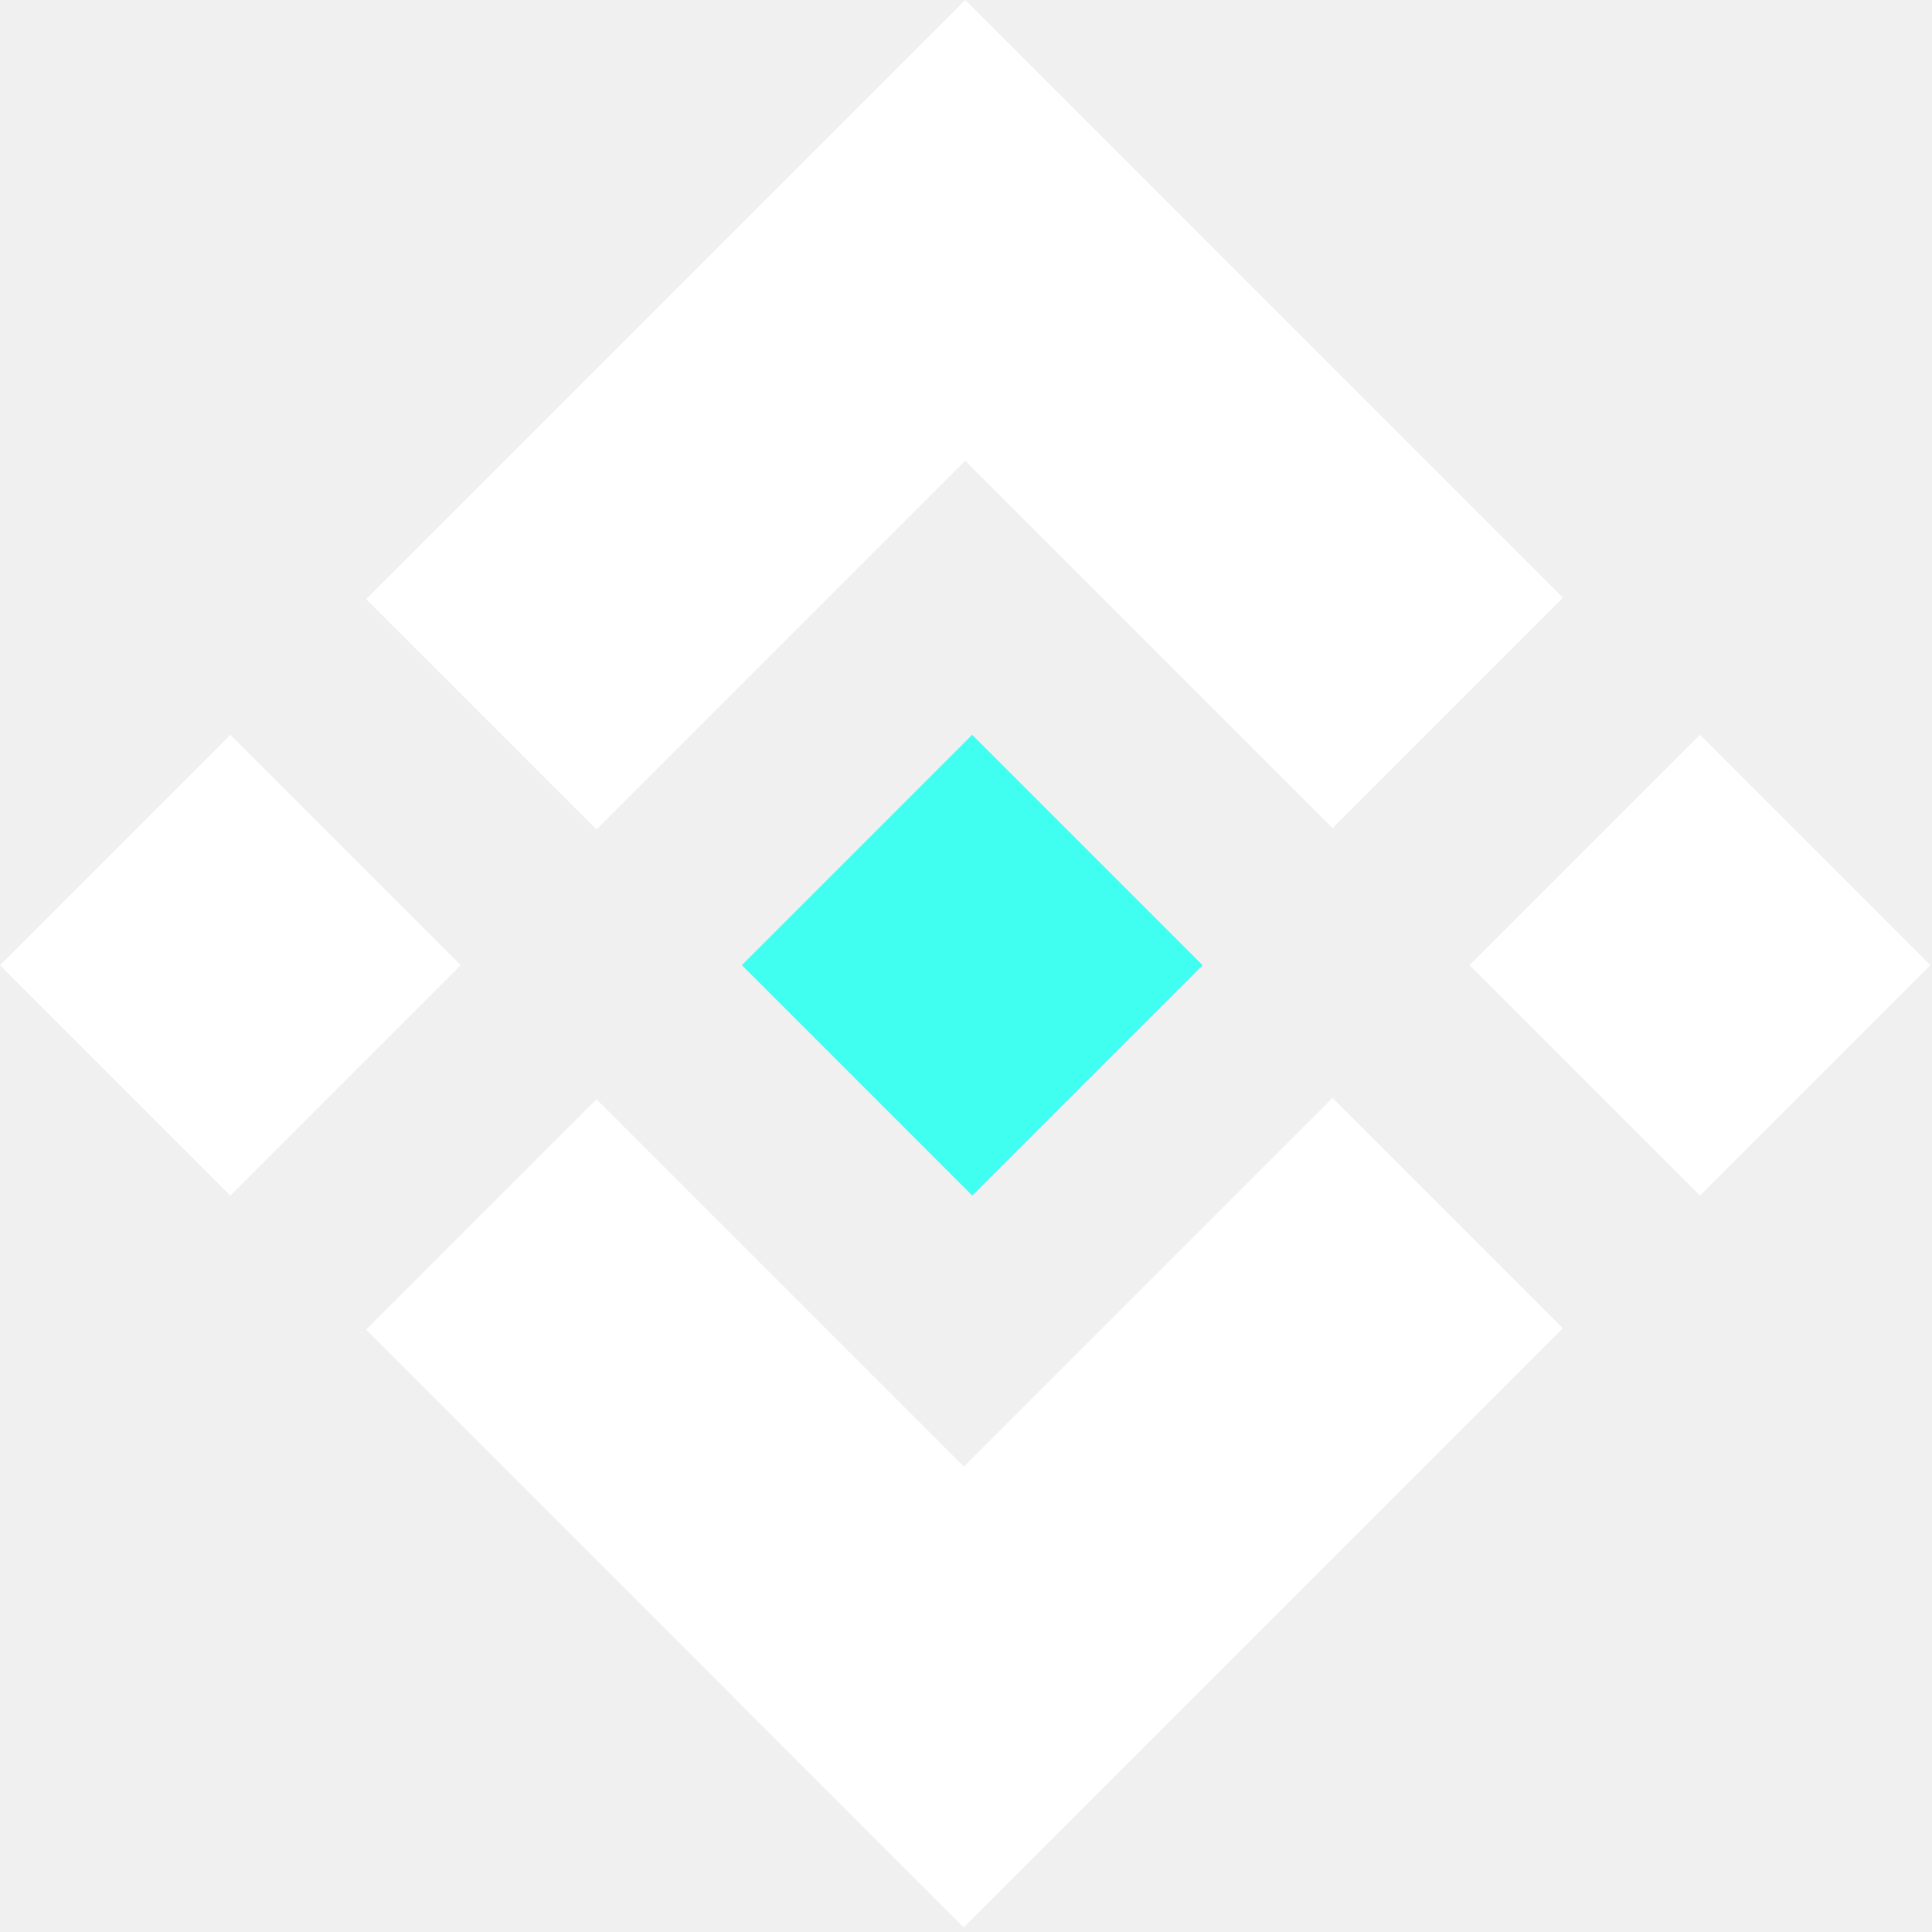
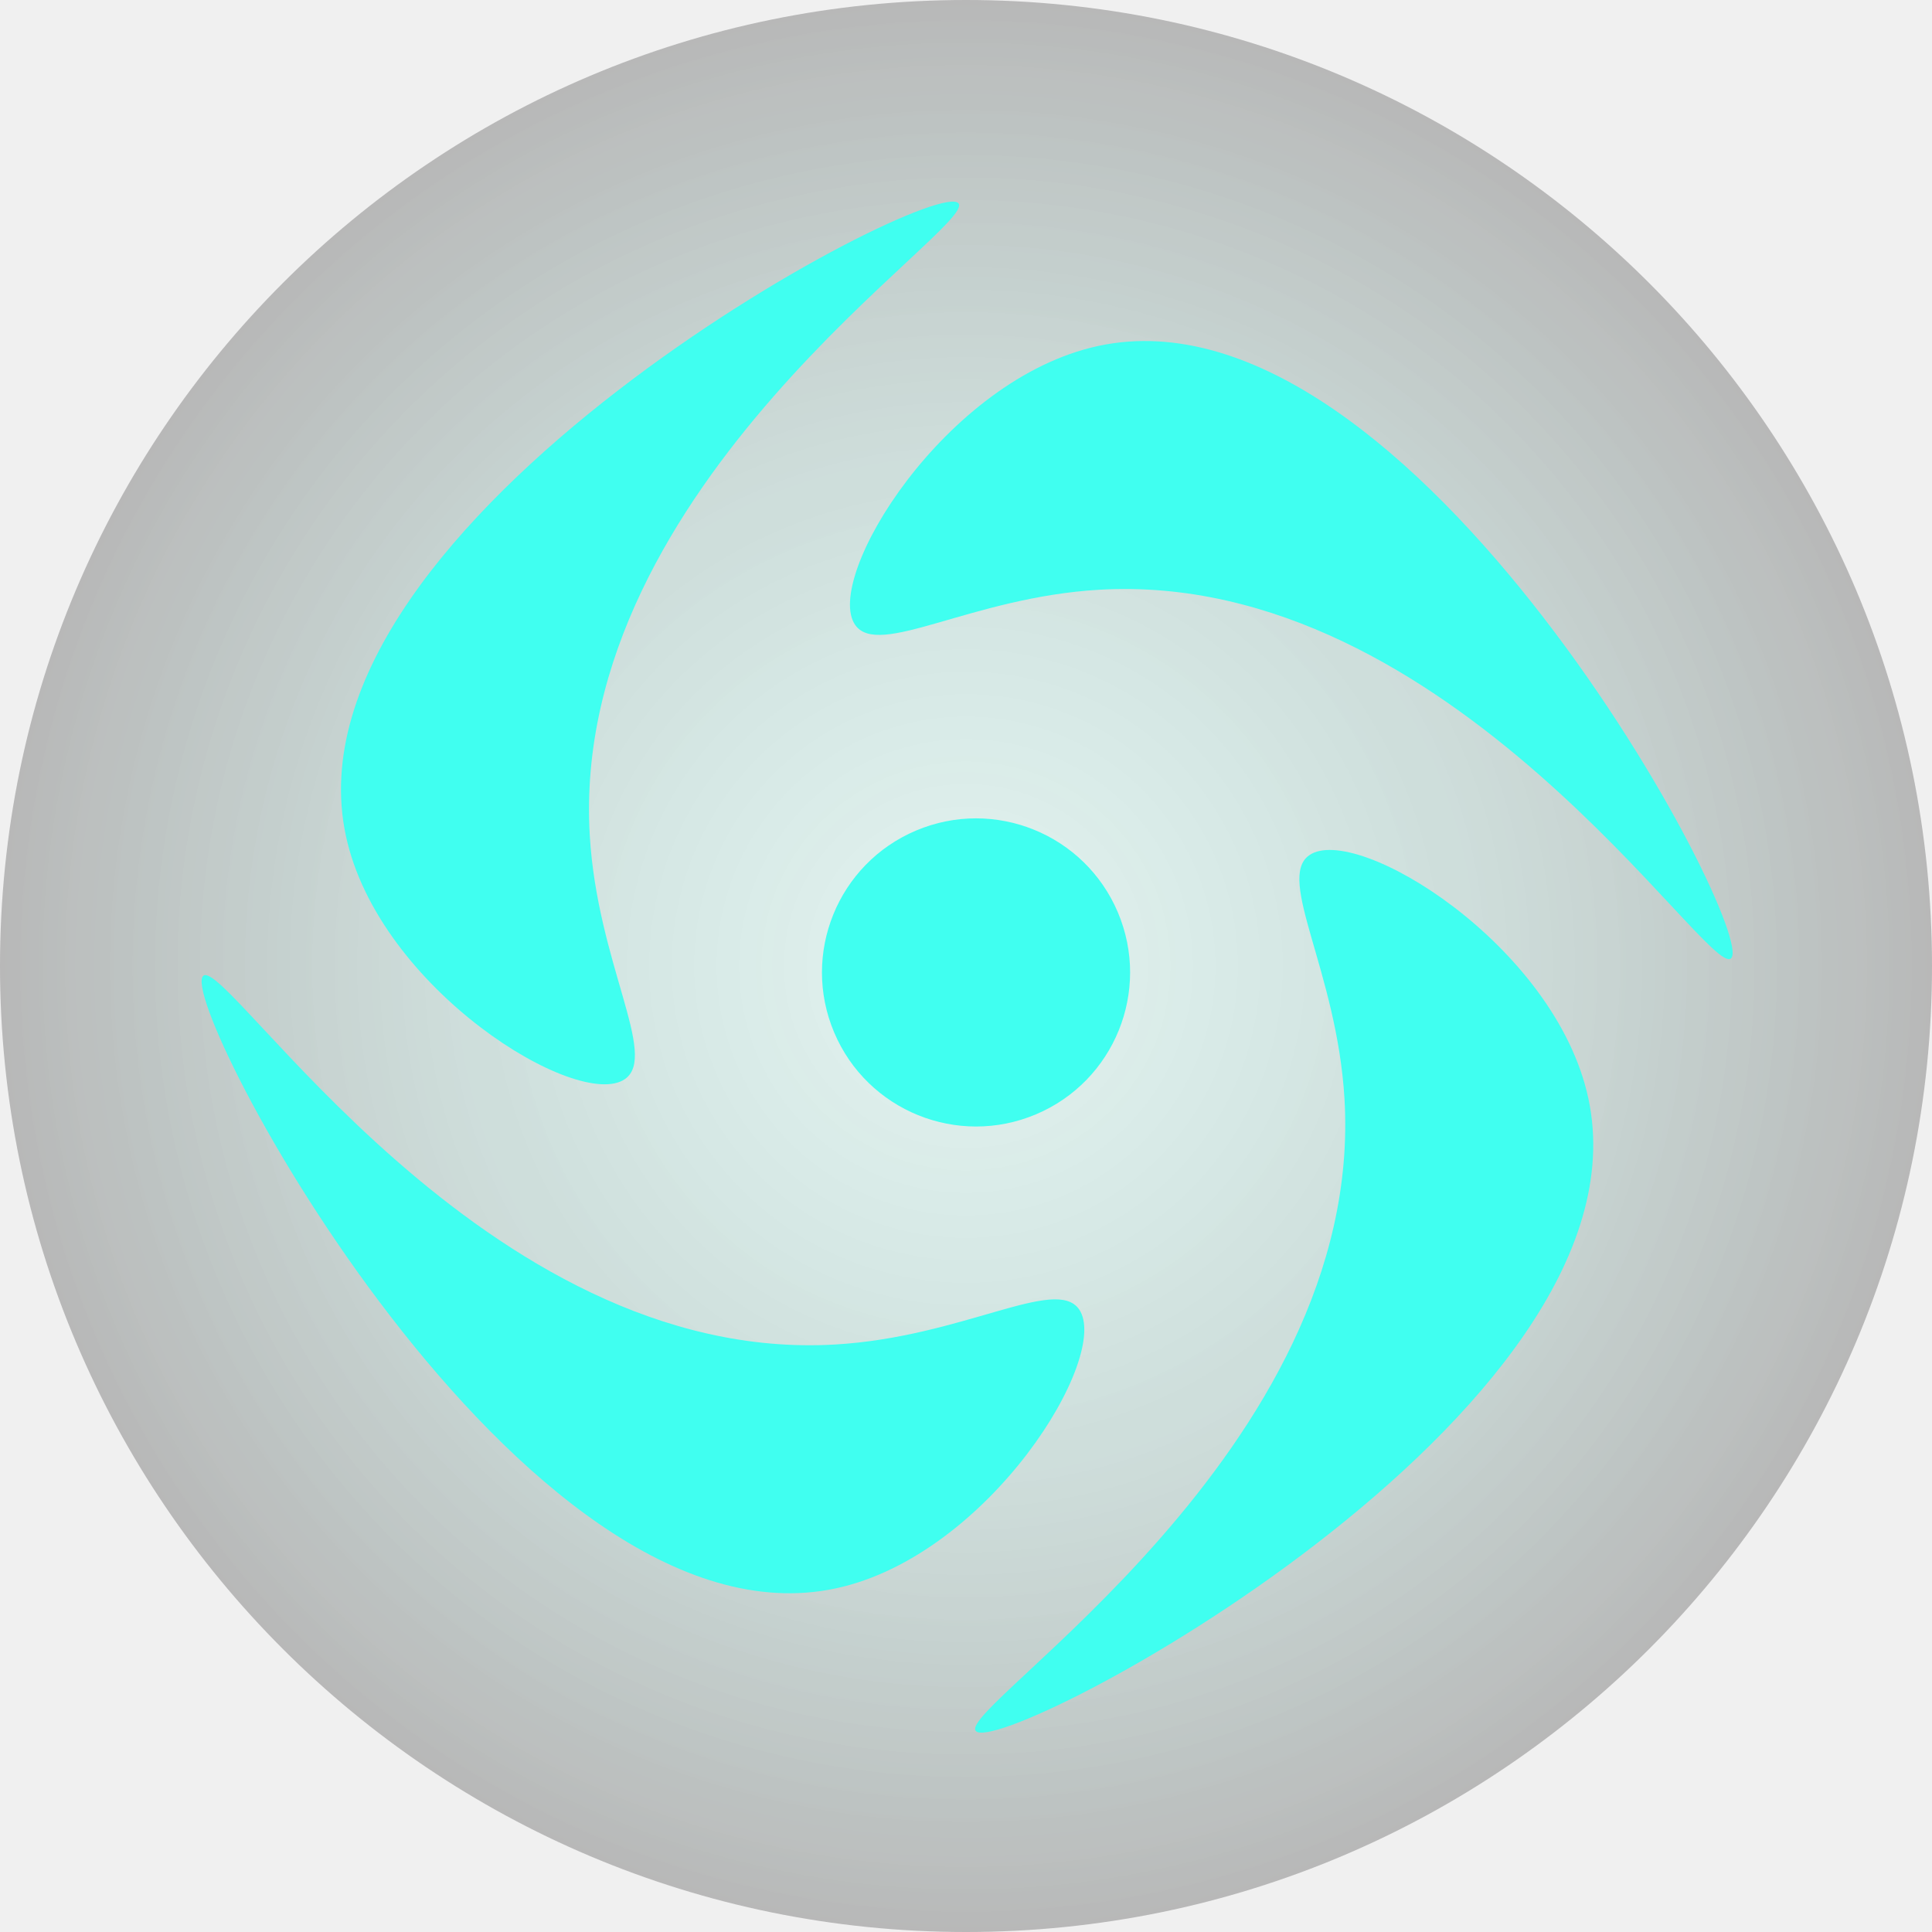
- <svg xmlns="http://www.w3.org/2000/svg" width="408" height="408" viewBox="0 0 408 408" fill="none">
-   <rect x="205.306" y="155.18" width="68.799" height="68.799" transform="rotate(45 205.306 155.18)" fill="#40FFF0" />
-   <rect x="358.999" y="155.18" width="68.799" height="68.799" transform="rotate(45 358.999 155.18)" fill="white" />
-   <rect x="205.377" y="1.56" width="176.31" height="68.799" transform="rotate(45 205.377 1.56006)" fill="white" />
-   <rect x="201.98" y="405.464" width="176.31" height="68.799" transform="rotate(-135 201.98 405.464)" fill="white" />
-   <rect x="203.828" width="68.799" height="178.923" transform="rotate(45 203.828 0)" fill="white" />
-   <rect x="48.648" y="155.18" width="68.799" height="68.799" transform="rotate(45 48.6484 155.18)" fill="white" />
-   <rect x="203.529" y="407.024" width="68.799" height="178.923" transform="rotate(-135 203.529 407.024)" fill="white" />
+ <svg xmlns="http://www.w3.org/2000/svg" width="466" height="466" viewBox="0 0 466 466" fill="none">
+   <circle cx="233" cy="233" r="233" fill="url(#paint0_radial_0_1)" />
+   <path d="M201.197 249.015C209.184 267.916 230.981 276.763 249.882 268.775C268.783 260.788 277.631 238.99 269.643 220.089C261.656 201.188 239.858 192.341 220.957 200.329C202.056 208.316 193.209 230.114 201.197 249.015Z" fill="#40FFF0" />
+   <path d="M206.281 150.752C198.444 139.559 227.91 91.384 264.94 83.433C340.887 67.123 424.402 225.212 417.515 231.174C411.914 236.021 349.924 137.281 265.086 142.25C234.341 144.051 211.925 158.809 206.28 150.747L206.281 150.752Z" fill="#40FFF0" />
+   <path d="M150.747 260.265C139.554 268.102 91.379 238.636 83.428 201.606C67.123 125.657 225.212 42.142 231.174 49.03C236.021 54.631 137.281 116.62 142.25 201.459C144.051 232.203 158.809 254.62 150.747 260.265Z" fill="#40FFF0" />
+   <path d="M260.264 315.797C268.102 326.99 238.636 375.165 201.605 383.116C125.657 399.422 42.142 241.333 49.029 235.371C54.63 230.524 116.62 329.264 201.459 324.295C232.203 322.493 254.619 307.736 260.264 315.797Z" fill="#40FFF0" />
+   <path d="M315.797 206.28C326.99 198.443 375.165 227.908 383.116 264.939C399.422 340.887 241.333 424.402 235.371 417.515C230.524 411.914 329.264 349.925 324.295 265.086C322.494 234.342 307.736 211.925 315.797 206.28Z" fill="#40FFF0" />
+   <defs>
+     <radialGradient id="paint0_radial_0_1" cx="0" cy="0" r="1" gradientUnits="userSpaceOnUse" gradientTransform="translate(233 233) rotate(90) scale(233)">
+       <stop stop-color="#40FFDD" stop-opacity="0.08" />
+       <stop offset="1" stop-color="#0B0B0B" stop-opacity="0.25" />
+     </radialGradient>
+   </defs>
</svg>
